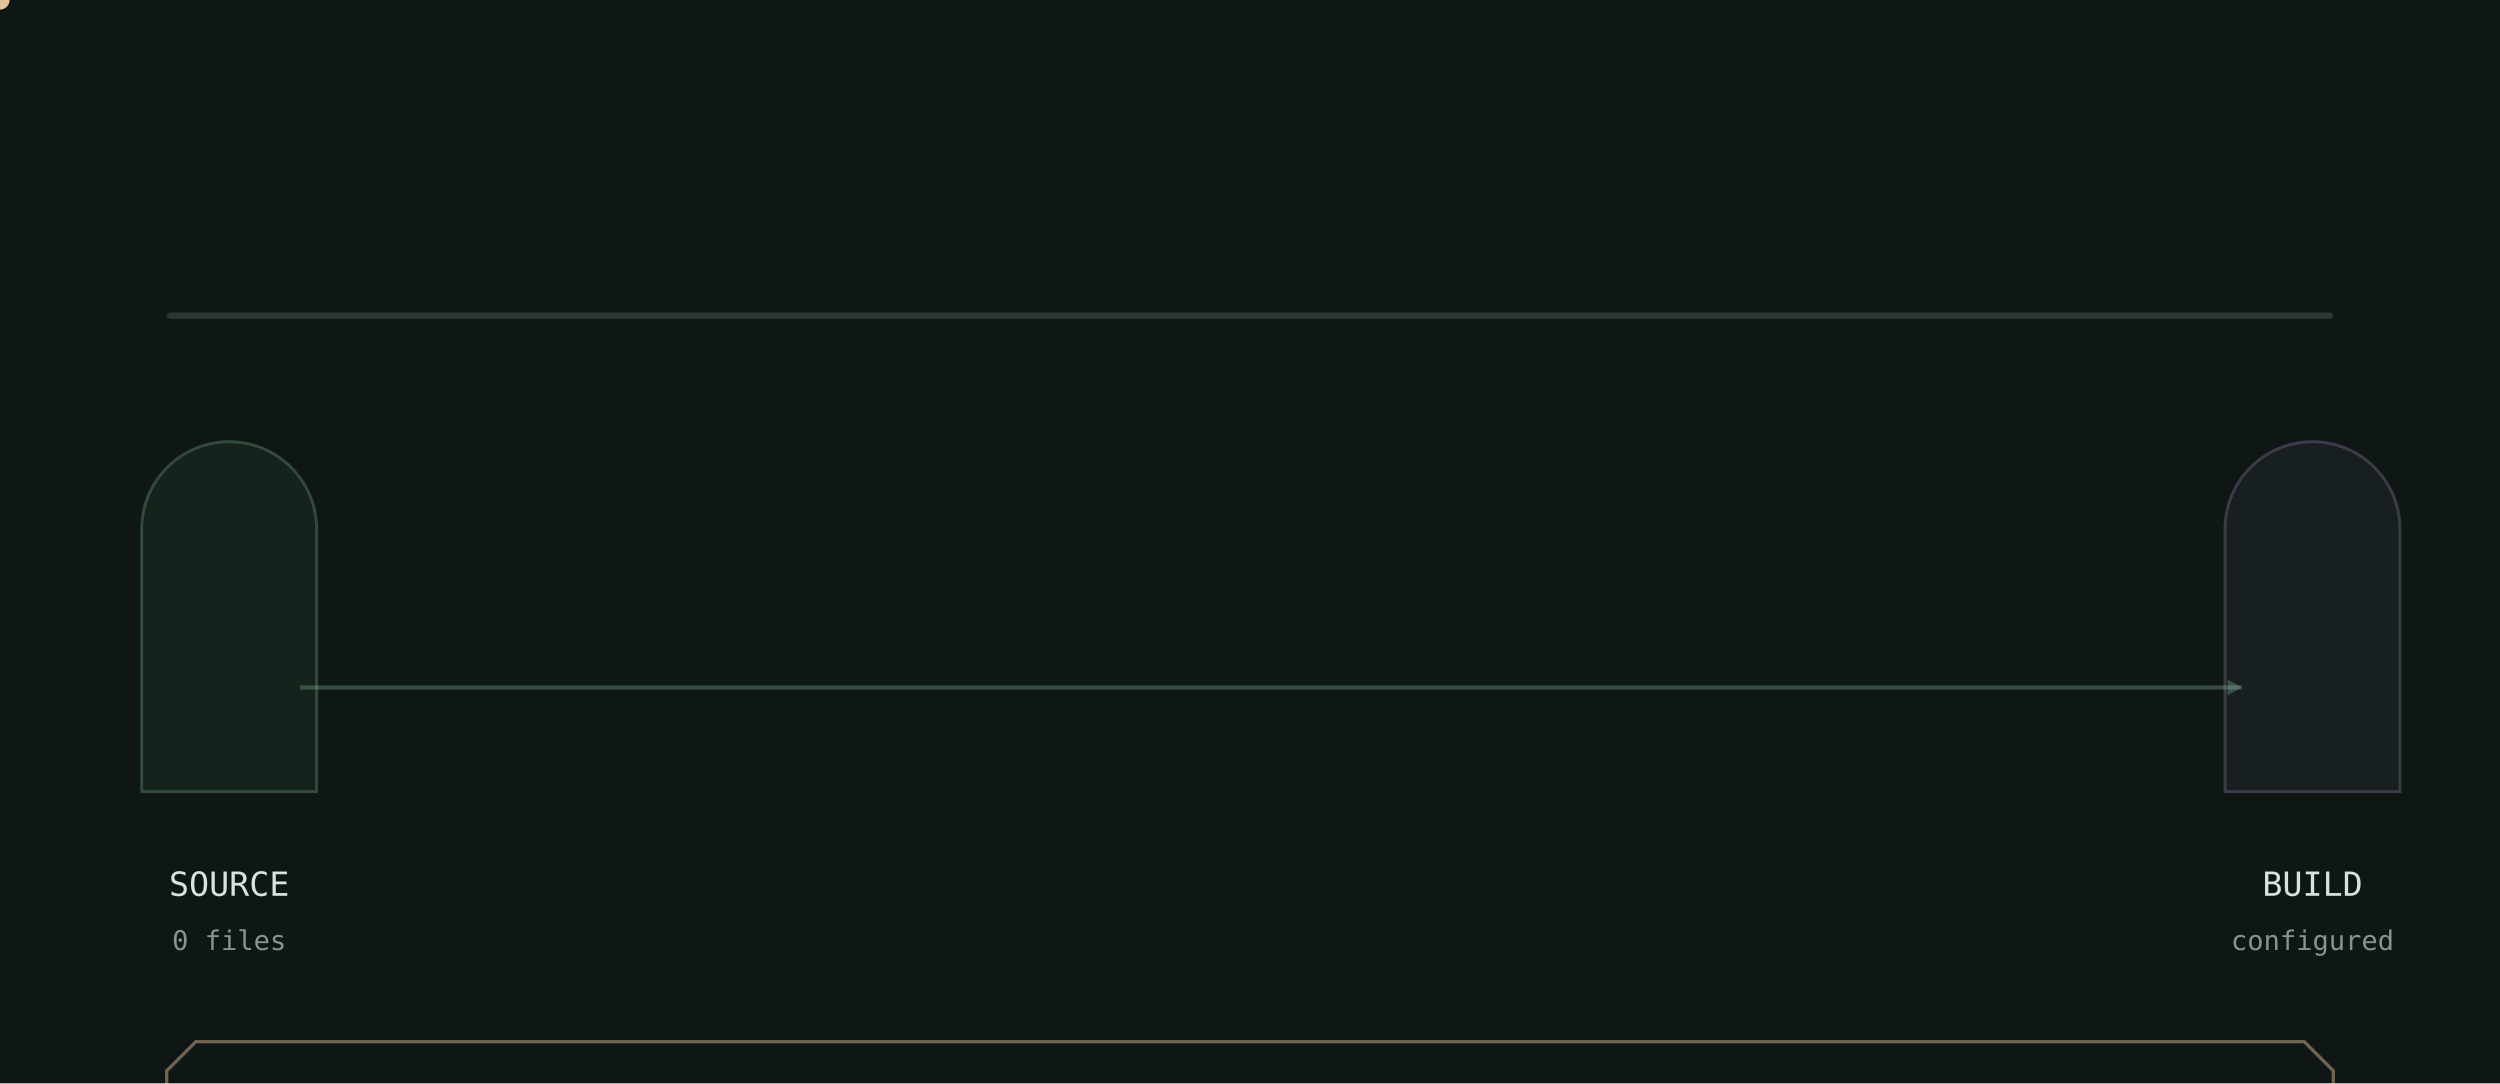
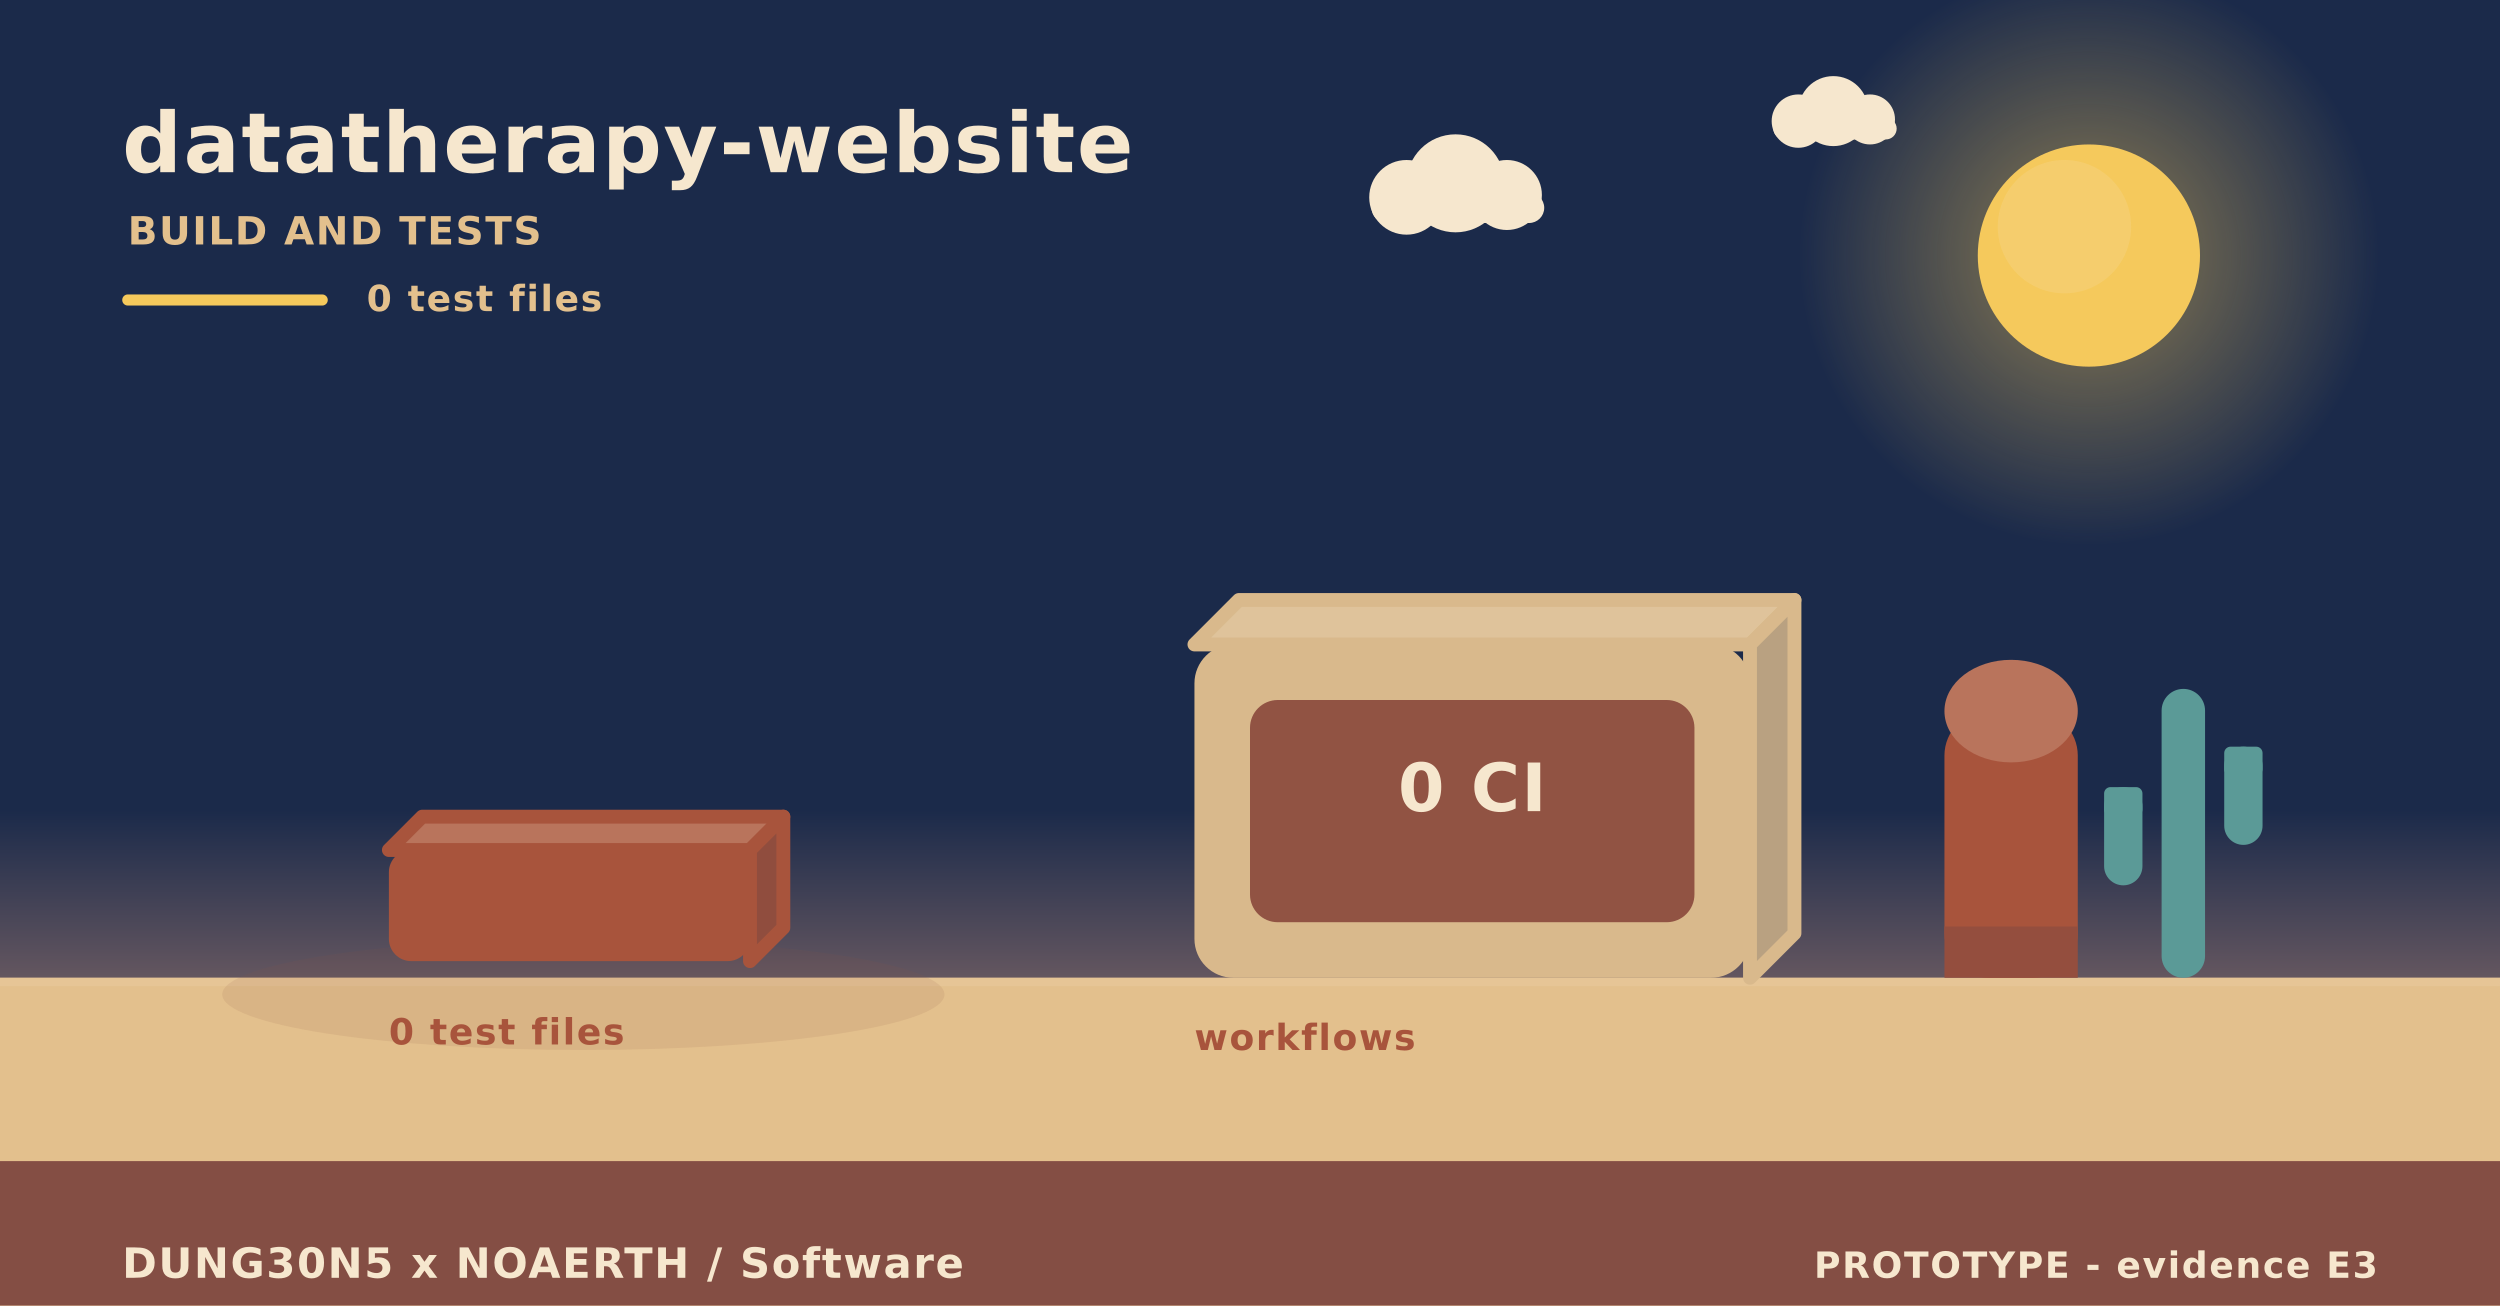
- <svg xmlns="http://www.w3.org/2000/svg" viewBox="0 0 1200 520" width="1200" height="520" role="img" aria-label="datatherapy-website build evidence">
-   <rect width="1200" height="520" fill="#0f1714" />
-   <defs>
-     <linearGradient id="gb" x1="0" y1="0" x2="1" y2="1">
-       <stop offset="0%" stop-color="#95d5b2" />
-       <stop offset="100%" stop-color="#b8a1e6" />
-     </linearGradient>
-   </defs>
-   <rect x="80.00" y="150.00" width="1040.00" height="3.00" rx="2.00" fill="rgba(240,248,244,0.140)" opacity="1.00" />
-   <path d="M68.00,380.00 L68.00,254.00 A42.00,42.00 0 0 1 152.00,254.00 L152.00,380.00 Z" fill="rgba(149,213,178,0.100)" opacity="0.55" stroke="rgba(149,213,178,0.450)" stroke-width="1.4" />
-   <polygon points="-192.26,189.00 -136.83,221.00 -136.83,157.00 -192.26,125.00" fill="#947c60" opacity="0.95" />
-   <polygon points="-247.68,221.00 -192.26,253.00 -192.26,189.00 -247.68,157.00" fill="#907eb3" opacity="0.95" />
-   <polygon points="-192.26,125.00 -136.83,157.00 -192.26,189.00 -247.68,157.00" fill="#95d5b2" opacity="0.95" />
-   <text x="110" y="430" font-family="ui-monospace,Menlo,monospace" font-size="16" fill="rgba(240,248,244,0.900)" text-anchor="middle">SOURCE</text>
-   <text x="110" y="456" font-family="ui-monospace,Menlo,monospace" font-size="13" fill="rgba(240,248,244,0.550)" text-anchor="middle">0 files</text>
-   <path d="M1068.00,380.00 L1068.00,254.00 A42.00,42.00 0 0 1 1152.00,254.00 L1152.00,380.00 Z" fill="rgba(184,161,230,0.100)" opacity="0.55" stroke="rgba(184,161,230,0.450)" stroke-width="1.4" />
-   <polygon points="673.77,689.00 729.19,721.00 729.19,657.00 673.77,625.00" fill="#947c60" opacity="0.95" />
-   <polygon points="618.34,721.00 673.77,753.00 673.77,689.00 618.34,657.00" fill="#907eb3" opacity="0.95" />
-   <polygon points="673.77,625.00 729.19,657.00 673.77,689.00 618.34,657.00" fill="#b8a1e6" opacity="0.95" />
-   <text x="1110" y="430" font-family="ui-monospace,Menlo,monospace" font-size="16" fill="rgba(240,248,244,0.900)" text-anchor="middle">BUILD</text>
-   <text x="1110" y="456" font-family="ui-monospace,Menlo,monospace" font-size="13" fill="rgba(240,248,244,0.550)" text-anchor="middle">configured</text>
-   <line x1="144.00" y1="330.00" x2="1076.00" y2="330.00" stroke="rgba(149,213,178,0.500)" stroke-width="2.00" opacity="0.55" />
-   <polygon points="1076.00,330.00 1069.20,326.20 1069.20,333.80" fill="rgba(149,213,178,0.500)" opacity="0.55" />
-   <g opacity="0.9">
-     <circle cx="0.00" cy="0.00" r="4.60" fill="#ffd6a5" opacity="1.00" />
-     <animateTransform attributeName="transform" type="translate" values="144.00,330.00 1076.00,330.00" dur="5.1s" begin="0.0s" repeatCount="indefinite" />
-     <animateTransform attributeName="transform" type="translate" values="1076.00,330.00 144.00,330.00" dur="5.1s" begin="2.55s" repeatCount="indefinite" />
+ <svg xmlns="http://www.w3.org/2000/svg" width="900" height="470" viewBox="0 0 900 470" role="img" aria-label="datatherapy-website - how it is verified">
+   <linearGradient id="skyb" x1="0" y1="0" x2="0" y2="1">
+     <stop offset="0" stop-color="#1b2a4a" />
+     <stop offset="0.62" stop-color="#1b2a4a" />
+     <stop offset="1" stop-color="#f3ad8a" />
+   </linearGradient>
+   <rect width="900" height="470" fill="url(#skyb)" />
+   <radialGradient id="sunb">
+     <stop offset="0.35" stop-color="#f5c95c" stop-opacity="0.34" />
+     <stop offset="1" stop-color="#f5c95c" stop-opacity="0" />
+   </radialGradient>
+   <circle cx="752" cy="92" r="104" fill="url(#sunb)" />
+   <circle cx="752" cy="92" r="40" fill="#f5c95c" />
+   <circle cx="743.2" cy="81.6" r="24" fill="#f5d27e" opacity="0.5" />
+   <g>
+     <circle cx="524" cy="66" r="17.64" fill="#f6e7ce" />
+     <circle cx="506.36" cy="71.04" r="13.44" fill="#f6e7ce" />
+     <circle cx="542.48" cy="70.2" r="12.6" fill="#f6e7ce" />
+     <rect x="493.76" y="69.36" width="62.16" height="10.92" rx="5.46" fill="#f6e7ce" />
+     <animateTransform attributeName="transform" type="translate" values="0 0;24 0;0 0" dur="36s" begin="0s" repeatCount="indefinite" />
  </g>
-   <path d="M94.00,500.00 H1106.00 L1120.00,514.00 V546.00 L1106.00,560.00 H94.00 L80.00,546.00 V514.00 Z" fill="none" stroke="rgba(255,214,165,0.500)" stroke-width="1.60" opacity="0.80" />
-   <text x="600" y="536" font-family="ui-monospace,Menlo,monospace" font-size="16" fill="rgba(255,214,165,0.950)" text-anchor="middle">no test suite present in this repository — shown as measured, not implied</text>
+   <g>
+     <circle cx="660" cy="40" r="12.6" fill="#f6e7ce" />
+     <circle cx="647.4" cy="43.6" r="9.6" fill="#f6e7ce" />
+     <circle cx="673.2" cy="43" r="9" fill="#f6e7ce" />
+     <rect x="638.4" y="42.4" width="44.4" height="7.8" rx="3.9" fill="#f6e7ce" />
+     <animateTransform attributeName="transform" type="translate" values="0 0;-18 0;0 0" dur="46s" begin="3s" repeatCount="indefinite" />
+   </g>
+   <rect x="0" y="352" width="900" height="118" fill="#e3c08d" />
+   <rect x="0" y="352" width="900" height="3" fill="#e6c596" />
+   <text x="44" y="62" font-family="Verdana,DejaVu Sans,sans-serif" font-size="30" font-weight="700" letter-spacing="0.6" fill="#f6e7ce" text-anchor="start">datatherapy-website</text>
+   <text x="46" y="88" font-family="Verdana,DejaVu Sans,sans-serif" font-size="14" font-weight="700" letter-spacing="0.6" fill="#e3c08d" text-anchor="start">BUILD AND TESTS</text>
+   <rect x="44" y="106" width="74" height="4" rx="2" fill="#f5c95c" />
+   <text x="132" y="112" font-family="Verdana,DejaVu Sans,sans-serif" font-size="13" font-weight="700" letter-spacing="0.6" fill="#e3c08d" text-anchor="start">0 test files</text>
+   <ellipse cx="210" cy="358" rx="130" ry="20" fill="rgba(138,90,68,0.11)" />
+   <g>
+     <path d="M140,306 L270,306 L282,294 L152,294 Z" fill="#b9745c" stroke="#a8543c" stroke-width="5" stroke-linejoin="round" />
+     <path d="M270,306 L282,294 L282,334 L270,346 Z" fill="#904d3e" stroke="#a8543c" stroke-width="5" stroke-linejoin="round" />
+     <rect x="140" y="306" width="130" height="40" rx="8" fill="#a8543c" />
+     <animateTransform attributeName="transform" type="translate" values="0 10;0 0" dur="0.8s" begin="0.5s" fill="freeze" />
+   </g>
+   <text x="140" y="376" font-family="Verdana,DejaVu Sans,sans-serif" font-size="13" font-weight="700" letter-spacing="0.6" fill="#a8543c" text-anchor="start">0 test files</text>
+   <path d="M430,232 L630,232 L646,216 L446,216 Z" fill="#dfc39b" stroke="#d9b98c" stroke-width="5" stroke-linejoin="round" />
+   <path d="M630,232 L646,216 L646,336 L630,352 Z" fill="#b9a181" stroke="#d9b98c" stroke-width="5" stroke-linejoin="round" />
+   <rect x="430" y="232" width="200" height="120" rx="14" fill="#d9b98c" />
+   <rect x="450" y="252" width="160" height="80" rx="10" fill="#8c4c3f" opacity="0.94" />
+   <text x="530" y="292" font-family="Verdana,DejaVu Sans,sans-serif" font-size="24" font-weight="700" letter-spacing="0.6" fill="#f6e7ce" text-anchor="middle">0 CI</text>
+   <text x="430" y="378" font-family="Verdana,DejaVu Sans,sans-serif" font-size="13" font-weight="700" letter-spacing="0.6" fill="#a8543c" text-anchor="start">workflows</text>
+   <rect x="700" y="256" width="48" height="96" rx="16" fill="#a8543c" />
+   <ellipse cx="724" cy="256" rx="24" ry="18.46" fill="#b9745c" />
+   <rect x="700" y="333.54" width="48" height="18.46" fill="#944e3e" />
+   <rect x="778.18" y="248" width="15.64" height="104" rx="7.82" fill="#5b9a97" />
+   <rect x="757.48" y="283.36" width="13.8" height="35.36" rx="6.9" fill="#5b9a97" />
+   <rect x="757.48" y="283.36" width="13.8" height="10.4" rx="2.3" fill="#5b9a97" />
+   <rect x="800.72" y="268.8" width="13.8" height="35.36" rx="6.9" fill="#5b9a97" />
+   <rect x="800.72" y="268.8" width="13.8" height="10.4" rx="2.3" fill="#5b9a97" />
+   <rect x="0" y="418" width="900" height="52" rx="0" fill="#7e4740" opacity="0.94" />
+   <text x="44" y="460" font-family="Verdana,DejaVu Sans,sans-serif" font-size="15" font-weight="700" letter-spacing="0.6" fill="#f6e7ce" text-anchor="start">DUNG30N5 x NOAERTH  /  Software</text>
+   <text x="856" y="460" font-family="Verdana,DejaVu Sans,sans-serif" font-size="13" font-weight="700" letter-spacing="0.6" fill="#f6e7ce" text-anchor="end">PROTOTYPE  -  evidence E3</text>
</svg>
